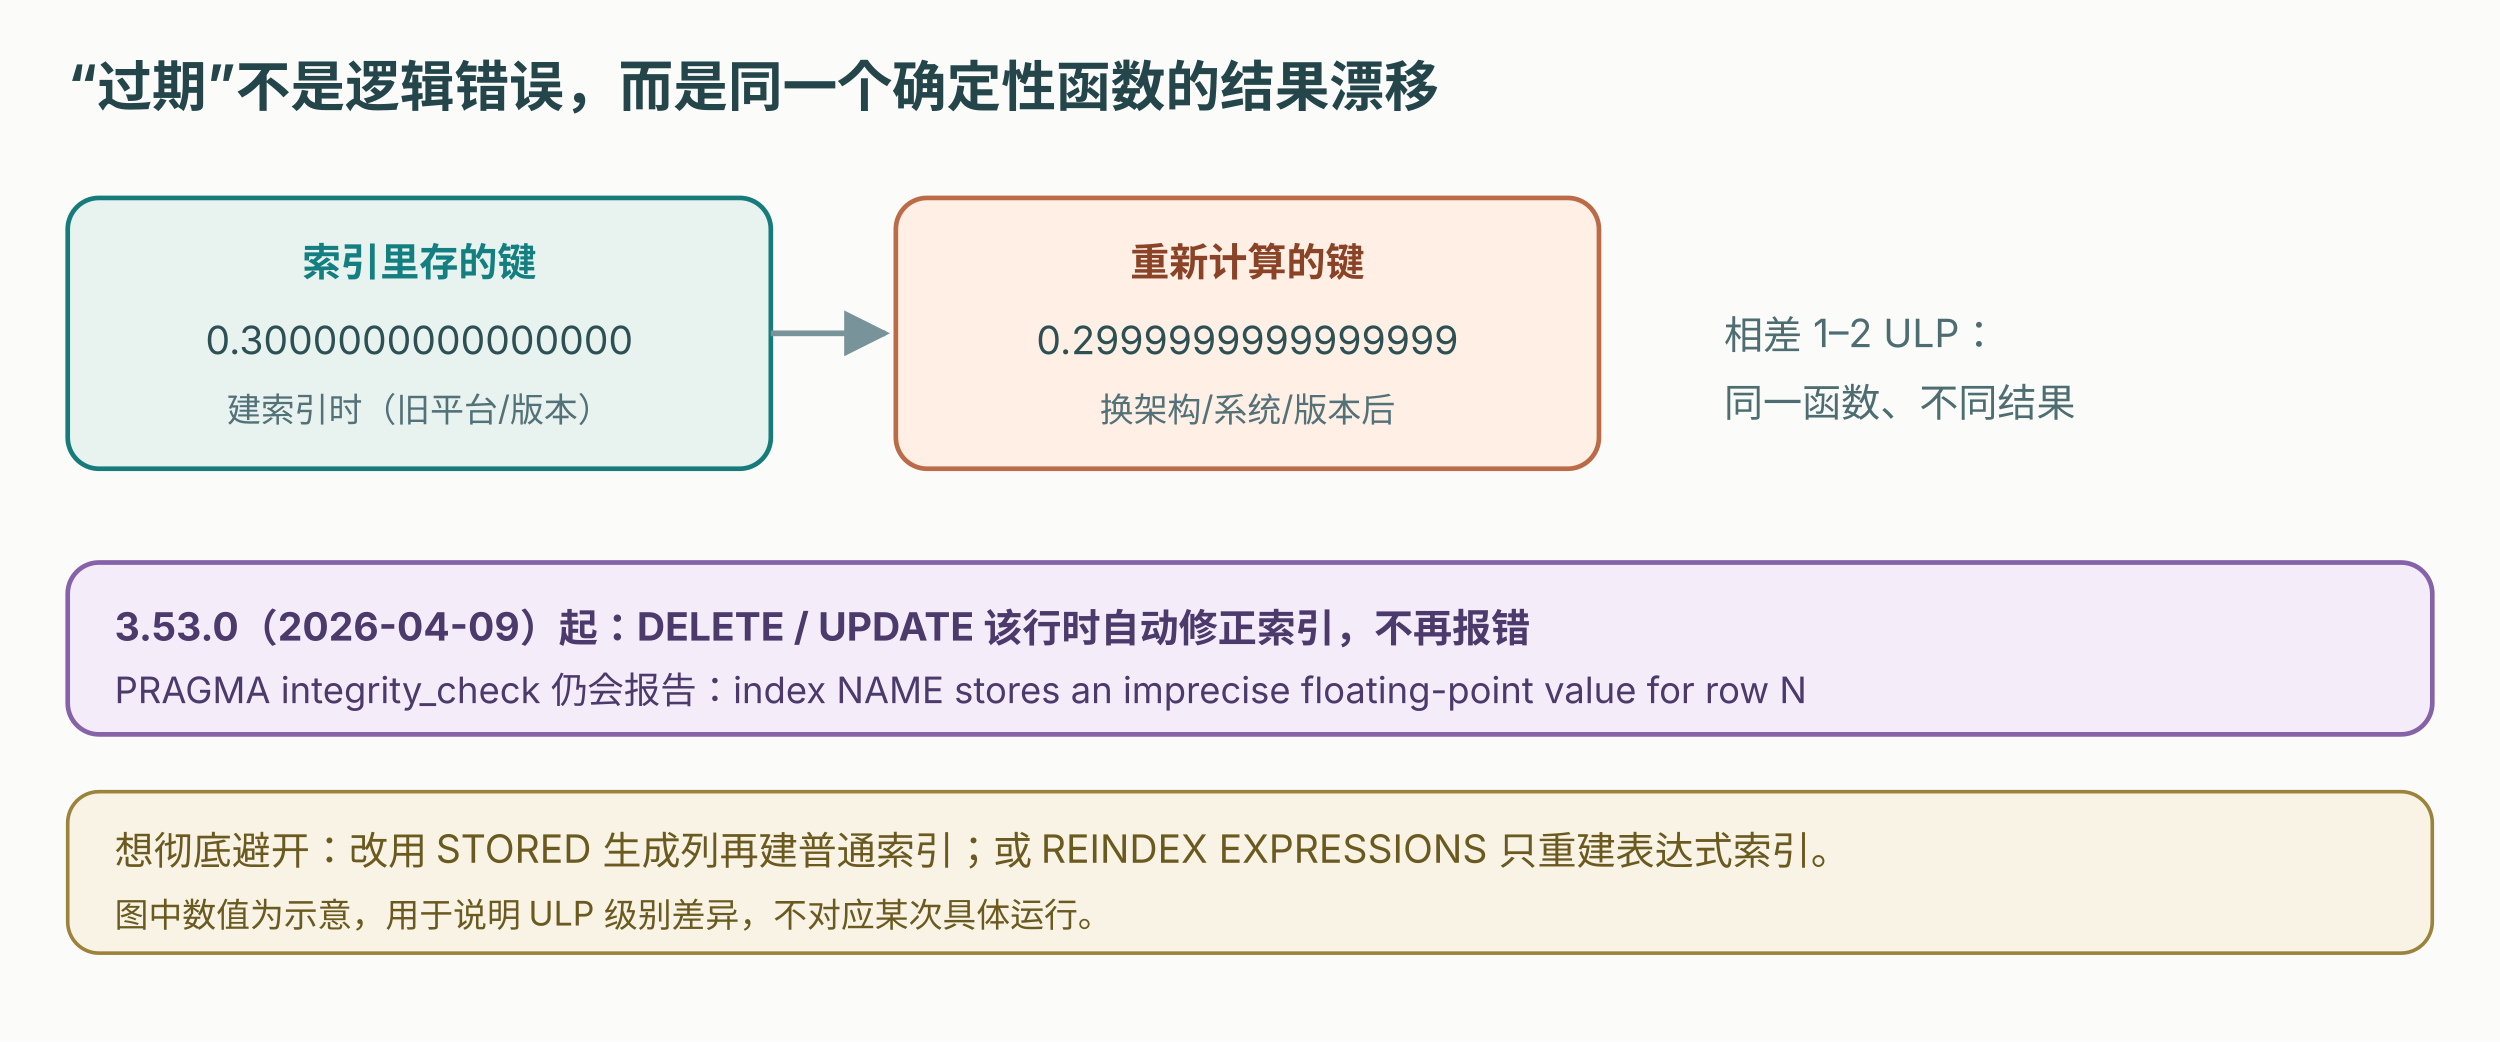
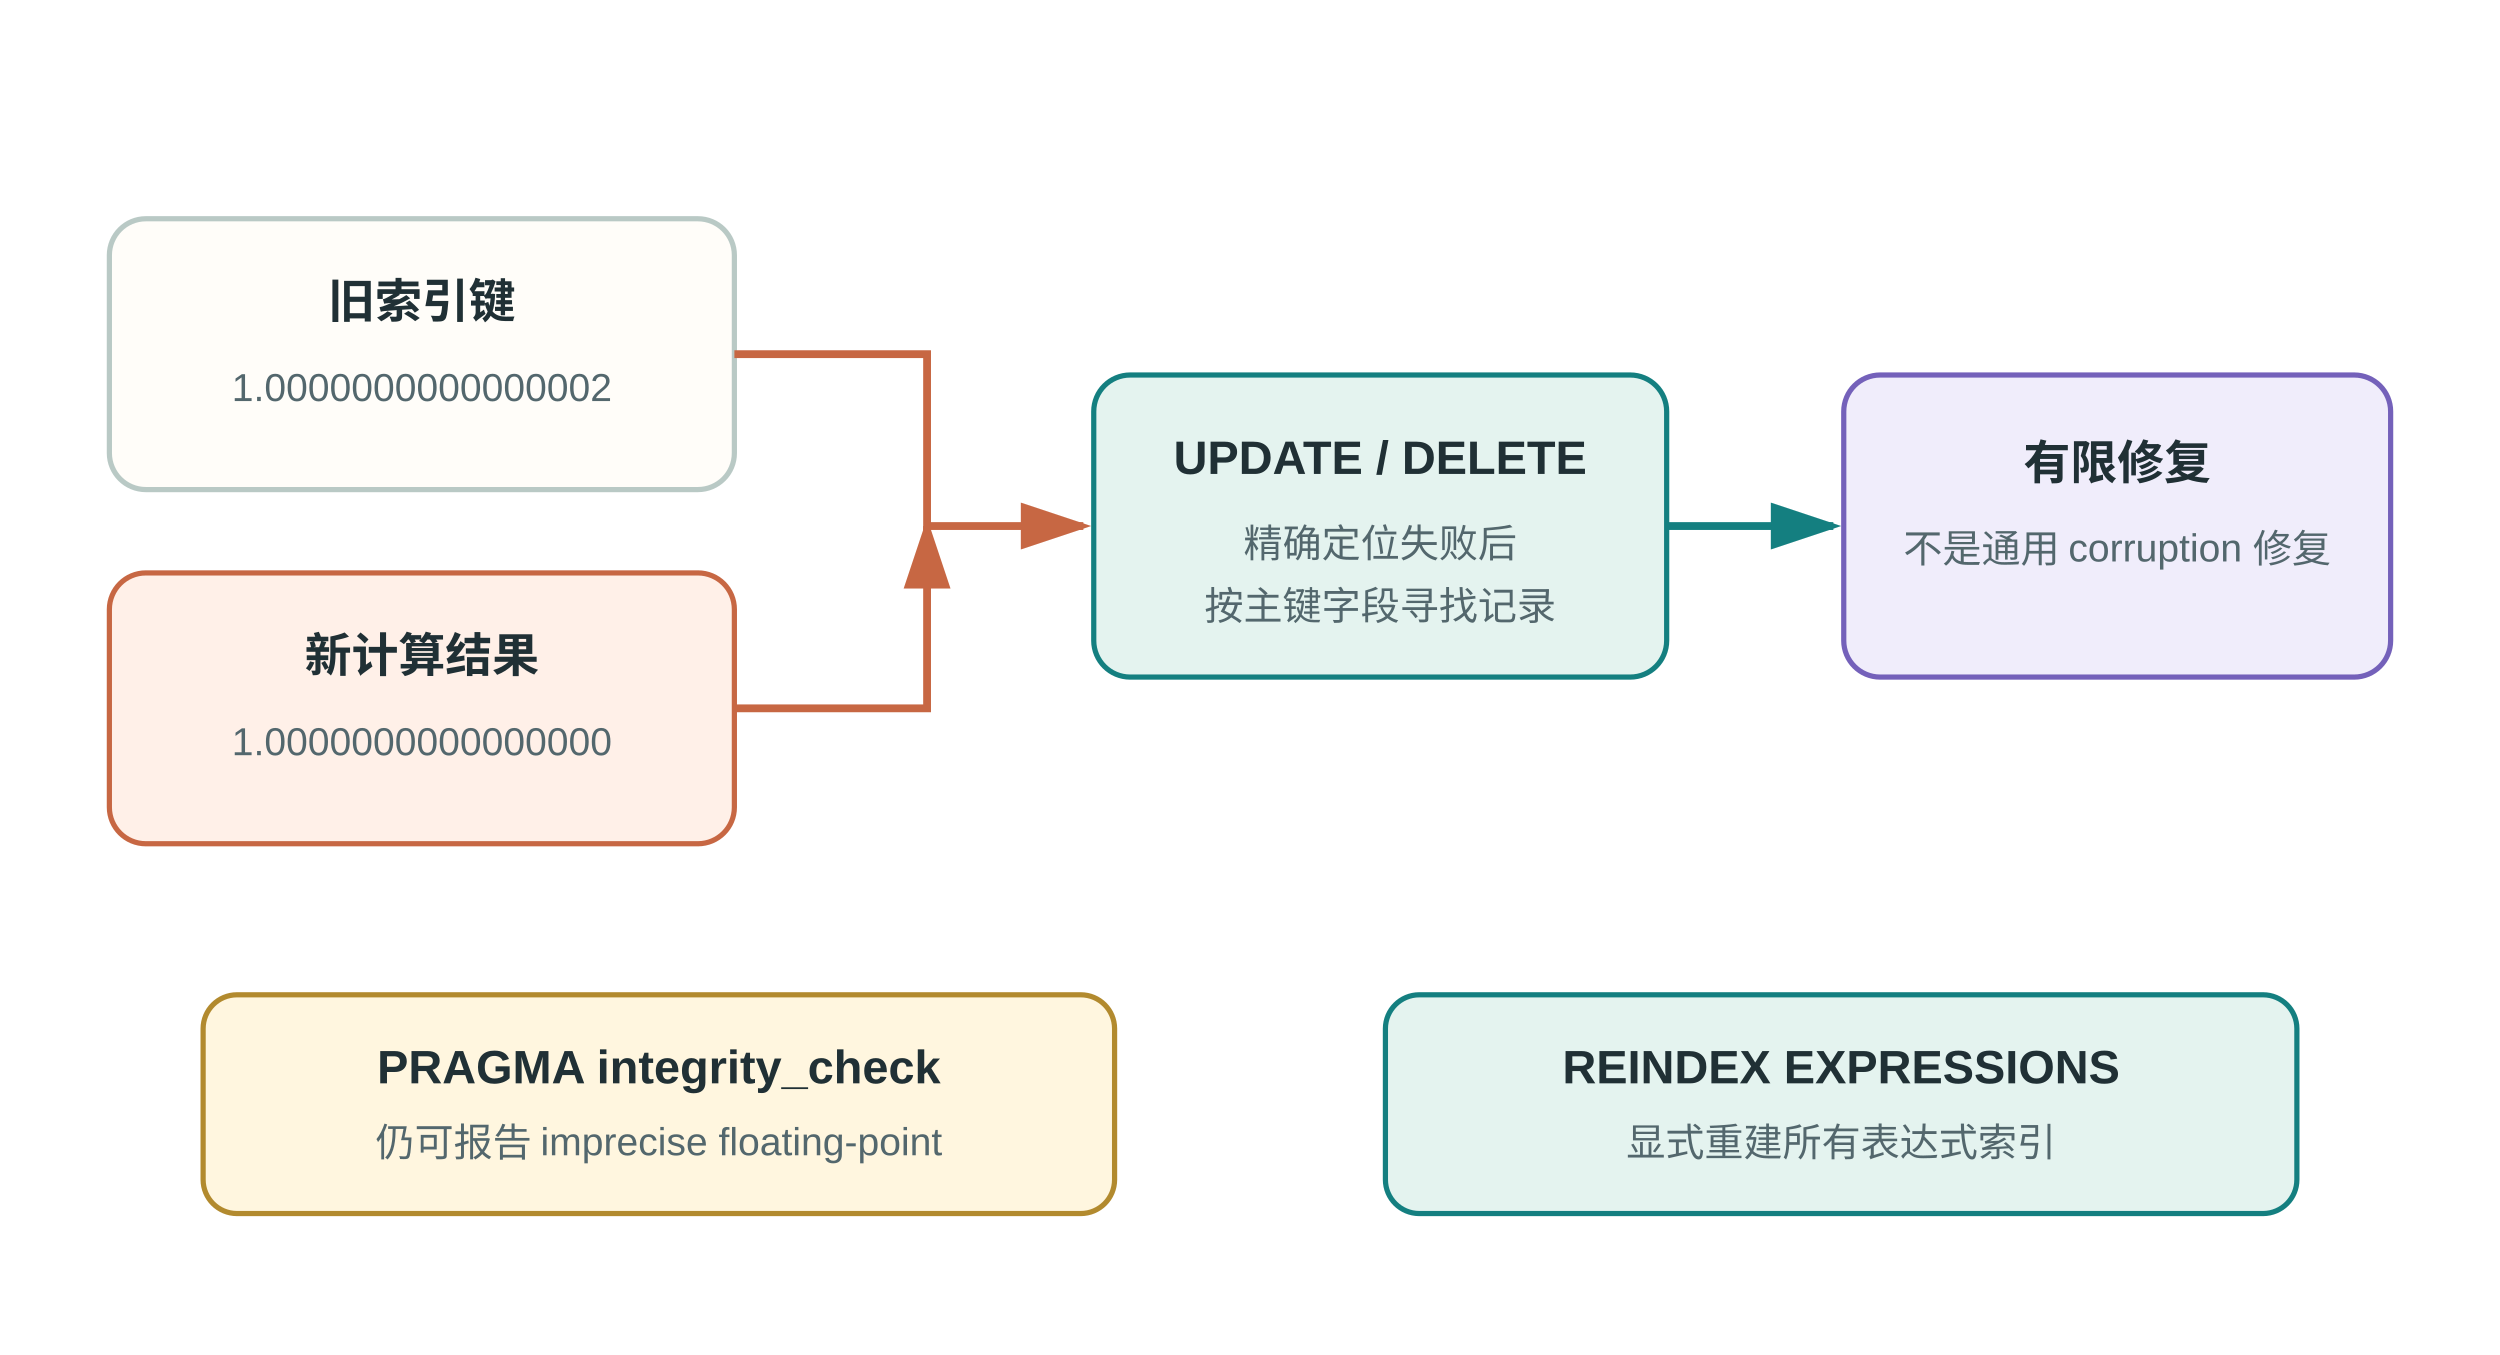
- <svg xmlns="http://www.w3.org/2000/svg" width="960" height="400" viewBox="0 0 960 400" role="img" aria-labelledby="ei22b-title ei22b-desc">
+ <svg xmlns="http://www.w3.org/2000/svg" viewBox="0 0 960 520" role="img" aria-labelledby="title desc">
  <defs>
-     <marker id="ar22b" viewBox="0 0 10 10" refX="9" refY="5" markerWidth="8" markerHeight="8" orient="auto-start-reverse">
-       <path d="M0 0L10 5L0 10Z" fill="#79939b" />
+     <marker id="arr" markerWidth="10" markerHeight="10" refX="8" refY="3" orient="auto">
+       <path d="M0 0 L9 3 L0 6 Z" fill="#147f80" />
+     </marker>
+     <marker id="arr2" markerWidth="10" markerHeight="10" refX="8" refY="3" orient="auto">
+       <path d="M0 0 L9 3 L0 6 Z" fill="#c76743" />
    </marker>
  </defs>
-   <rect x="0" y="0" width="960" height="400" fill="#fbfcfa" />
-   <text x="26" y="40" font-family="system-ui,-apple-system,'PingFang SC','Microsoft YaHei',sans-serif" text-anchor="start" font-size="21" font-weight="700" fill="#24464b">“过期”不是逻辑错误，而是同一个确定性函数的结果漂移</text>
-   <rect x="26" y="76" width="270" height="104" rx="12" fill="#e8f3ef" stroke="#167c7b" stroke-width="1.8" />
-   <text x="161" y="106" font-family="system-ui,-apple-system,'PingFang SC','Microsoft YaHei',sans-serif" text-anchor="middle" font-size="15" font-weight="700" fill="#147f80">索引里存的键</text>
-   <text x="161" y="136" font-family="system-ui,-apple-system,'PingFang SC','Microsoft YaHei',sans-serif" text-anchor="middle" font-size="15" fill="#2c5054">0.3000000000000000</text>
-   <text x="161" y="162" font-family="system-ui,-apple-system,'PingFang SC','Microsoft YaHei',sans-serif" text-anchor="middle" font-size="13" fill="#537178">建索引时（旧平台/版本）</text>
-   <rect x="344" y="76" width="270" height="104" rx="12" fill="#ffefe5" stroke="#bc6b48" stroke-width="1.8" />
-   <text x="479" y="106" font-family="system-ui,-apple-system,'PingFang SC','Microsoft YaHei',sans-serif" text-anchor="middle" font-size="15" font-weight="700" fill="#8a4326">重新计算的键</text>
-   <text x="479" y="136" font-family="system-ui,-apple-system,'PingFang SC','Microsoft YaHei',sans-serif" text-anchor="middle" font-size="15" fill="#2c5054">0.2999999999999999</text>
-   <text x="479" y="162" font-family="system-ui,-apple-system,'PingFang SC','Microsoft YaHei',sans-serif" text-anchor="middle" font-size="13" fill="#537178">换架构/系统/版本后</text>
-   <text x="662" y="134" font-family="system-ui,-apple-system,'PingFang SC','Microsoft YaHei',sans-serif" text-anchor="start" font-size="15" fill="#4d6d71">相差 1–2 ULP：</text>
-   <text x="662" y="160" font-family="system-ui,-apple-system,'PingFang SC','Microsoft YaHei',sans-serif" text-anchor="start" font-size="15" fill="#4d6d71">同一函数、不同结果</text>
-   <path d="M296 128 L340 128" stroke="#79939b" stroke-width="2.2" fill="none" marker-end="url(#ar22b)" />
-   <rect x="26" y="216" width="908" height="66" rx="12" fill="#f4edf9" stroke="#8662a9" stroke-width="1.8" />
-   <text x="44" y="246" font-family="system-ui,-apple-system,'PingFang SC','Microsoft YaHei',sans-serif" text-anchor="start" font-size="15" font-weight="700" fill="#4b3a6b">3.53.0（2026-04-09）起：DELETE / UPDATE 该行时自动修正索引，不再报错</text>
-   <text x="44" y="270" font-family="system-ui,-apple-system,'PingFang SC','Microsoft YaHei',sans-serif" text-anchor="start" font-size="14" fill="#4b3a6b">PRAGMA integrity_check 仍会报告：index NAME stores an imprecise floating-point value for row N</text>
-   <rect x="26" y="304" width="908" height="62" rx="12" fill="#f8f3e4" stroke="#9b833c" stroke-width="1.4" />
-   <text x="44" y="332" font-family="system-ui,-apple-system,'PingFang SC','Microsoft YaHei',sans-serif" text-anchor="start" font-size="15" fill="#6b5a20">想彻底避开：改用 STORED 生成列再建普通索引；或 REINDEX EXPRESSIONS 只重建表达式索引。</text>
-   <text x="44" y="356" font-family="system-ui,-apple-system,'PingFang SC','Microsoft YaHei',sans-serif" text-anchor="start" font-size="13" fill="#6b5a20">图中数值为示意，用于说明 ULP 级别差异，不对应某次具体运行。</text>
+   <style>text{font-family:Arial,"Noto Sans CJK SC",sans-serif;fill:#203035}.small{font-size:15px;fill:#53676d}.label{font-size:18px;font-weight:700}.head{font-size:23px;font-weight:700}.box{fill:#fffdf9;stroke:#b9c9c5;stroke-width:2}.teal{fill:#e4f3ef;stroke:#147f80;stroke-width:2}.terra{fill:#fff0e8;stroke:#c76743;stroke-width:2}.violet{fill:#f0edfb;stroke:#7461ba;stroke-width:2}.gold{fill:#fff6df;stroke:#b28a2e;stroke-width:2}.line{stroke:#147f80;stroke-width:3;fill:none;marker-end:url(#arr)}.line2{stroke:#c76743;stroke-width:3;fill:none;marker-end:url(#arr2)}.dash{stroke:#916c22;stroke-width:2;stroke-dasharray:7 6;fill:none}</style>
+   <rect x="42" y="84" width="240" height="104" rx="14" class="box" />
+   <text x="162" y="122" text-anchor="middle" class="label">旧索引键</text>
+   <text x="162" y="154" text-anchor="middle" class="small">1.0000000000000002</text>
+   <rect x="42" y="220" width="240" height="104" rx="14" class="terra" />
+   <text x="162" y="258" text-anchor="middle" class="label">新计算结果</text>
+   <text x="162" y="290" text-anchor="middle" class="small">1.0000000000000000</text>
+   <path d="M282 136 H356 V202 H416" class="line2" />
+   <path d="M282 272 H356 V202" class="line2" />
+   <rect x="420" y="144" width="220" height="116" rx="14" class="teal" />
+   <text x="530" y="182" text-anchor="middle" class="label">UPDATE / DELETE</text>
+   <text x="530" y="214" text-anchor="middle" class="small">精确定位失败后</text>
+   <text x="530" y="238" text-anchor="middle" class="small">按主键字段寻找记录</text>
+   <path d="M640 202 H704" class="line" />
+   <rect x="708" y="144" width="210" height="116" rx="14" class="violet" />
+   <text x="813" y="184" text-anchor="middle" class="label">有限修复</text>
+   <text x="813" y="216" text-anchor="middle" class="small">不是通用 corruption 修复</text>
+   <rect x="78" y="382" width="350" height="84" rx="13" class="gold" />
+   <text x="253" y="416" text-anchor="middle" class="label">PRAGMA integrity_check</text>
+   <text x="253" y="444" text-anchor="middle" class="small">仍可报告 imprecise floating-point</text>
+   <rect x="532" y="382" width="350" height="84" rx="13" class="teal" />
+   <text x="707" y="416" text-anchor="middle" class="label">REINDEX EXPRESSIONS</text>
+   <text x="707" y="444" text-anchor="middle" class="small">显式重建所有表达式索引</text>
</svg>
